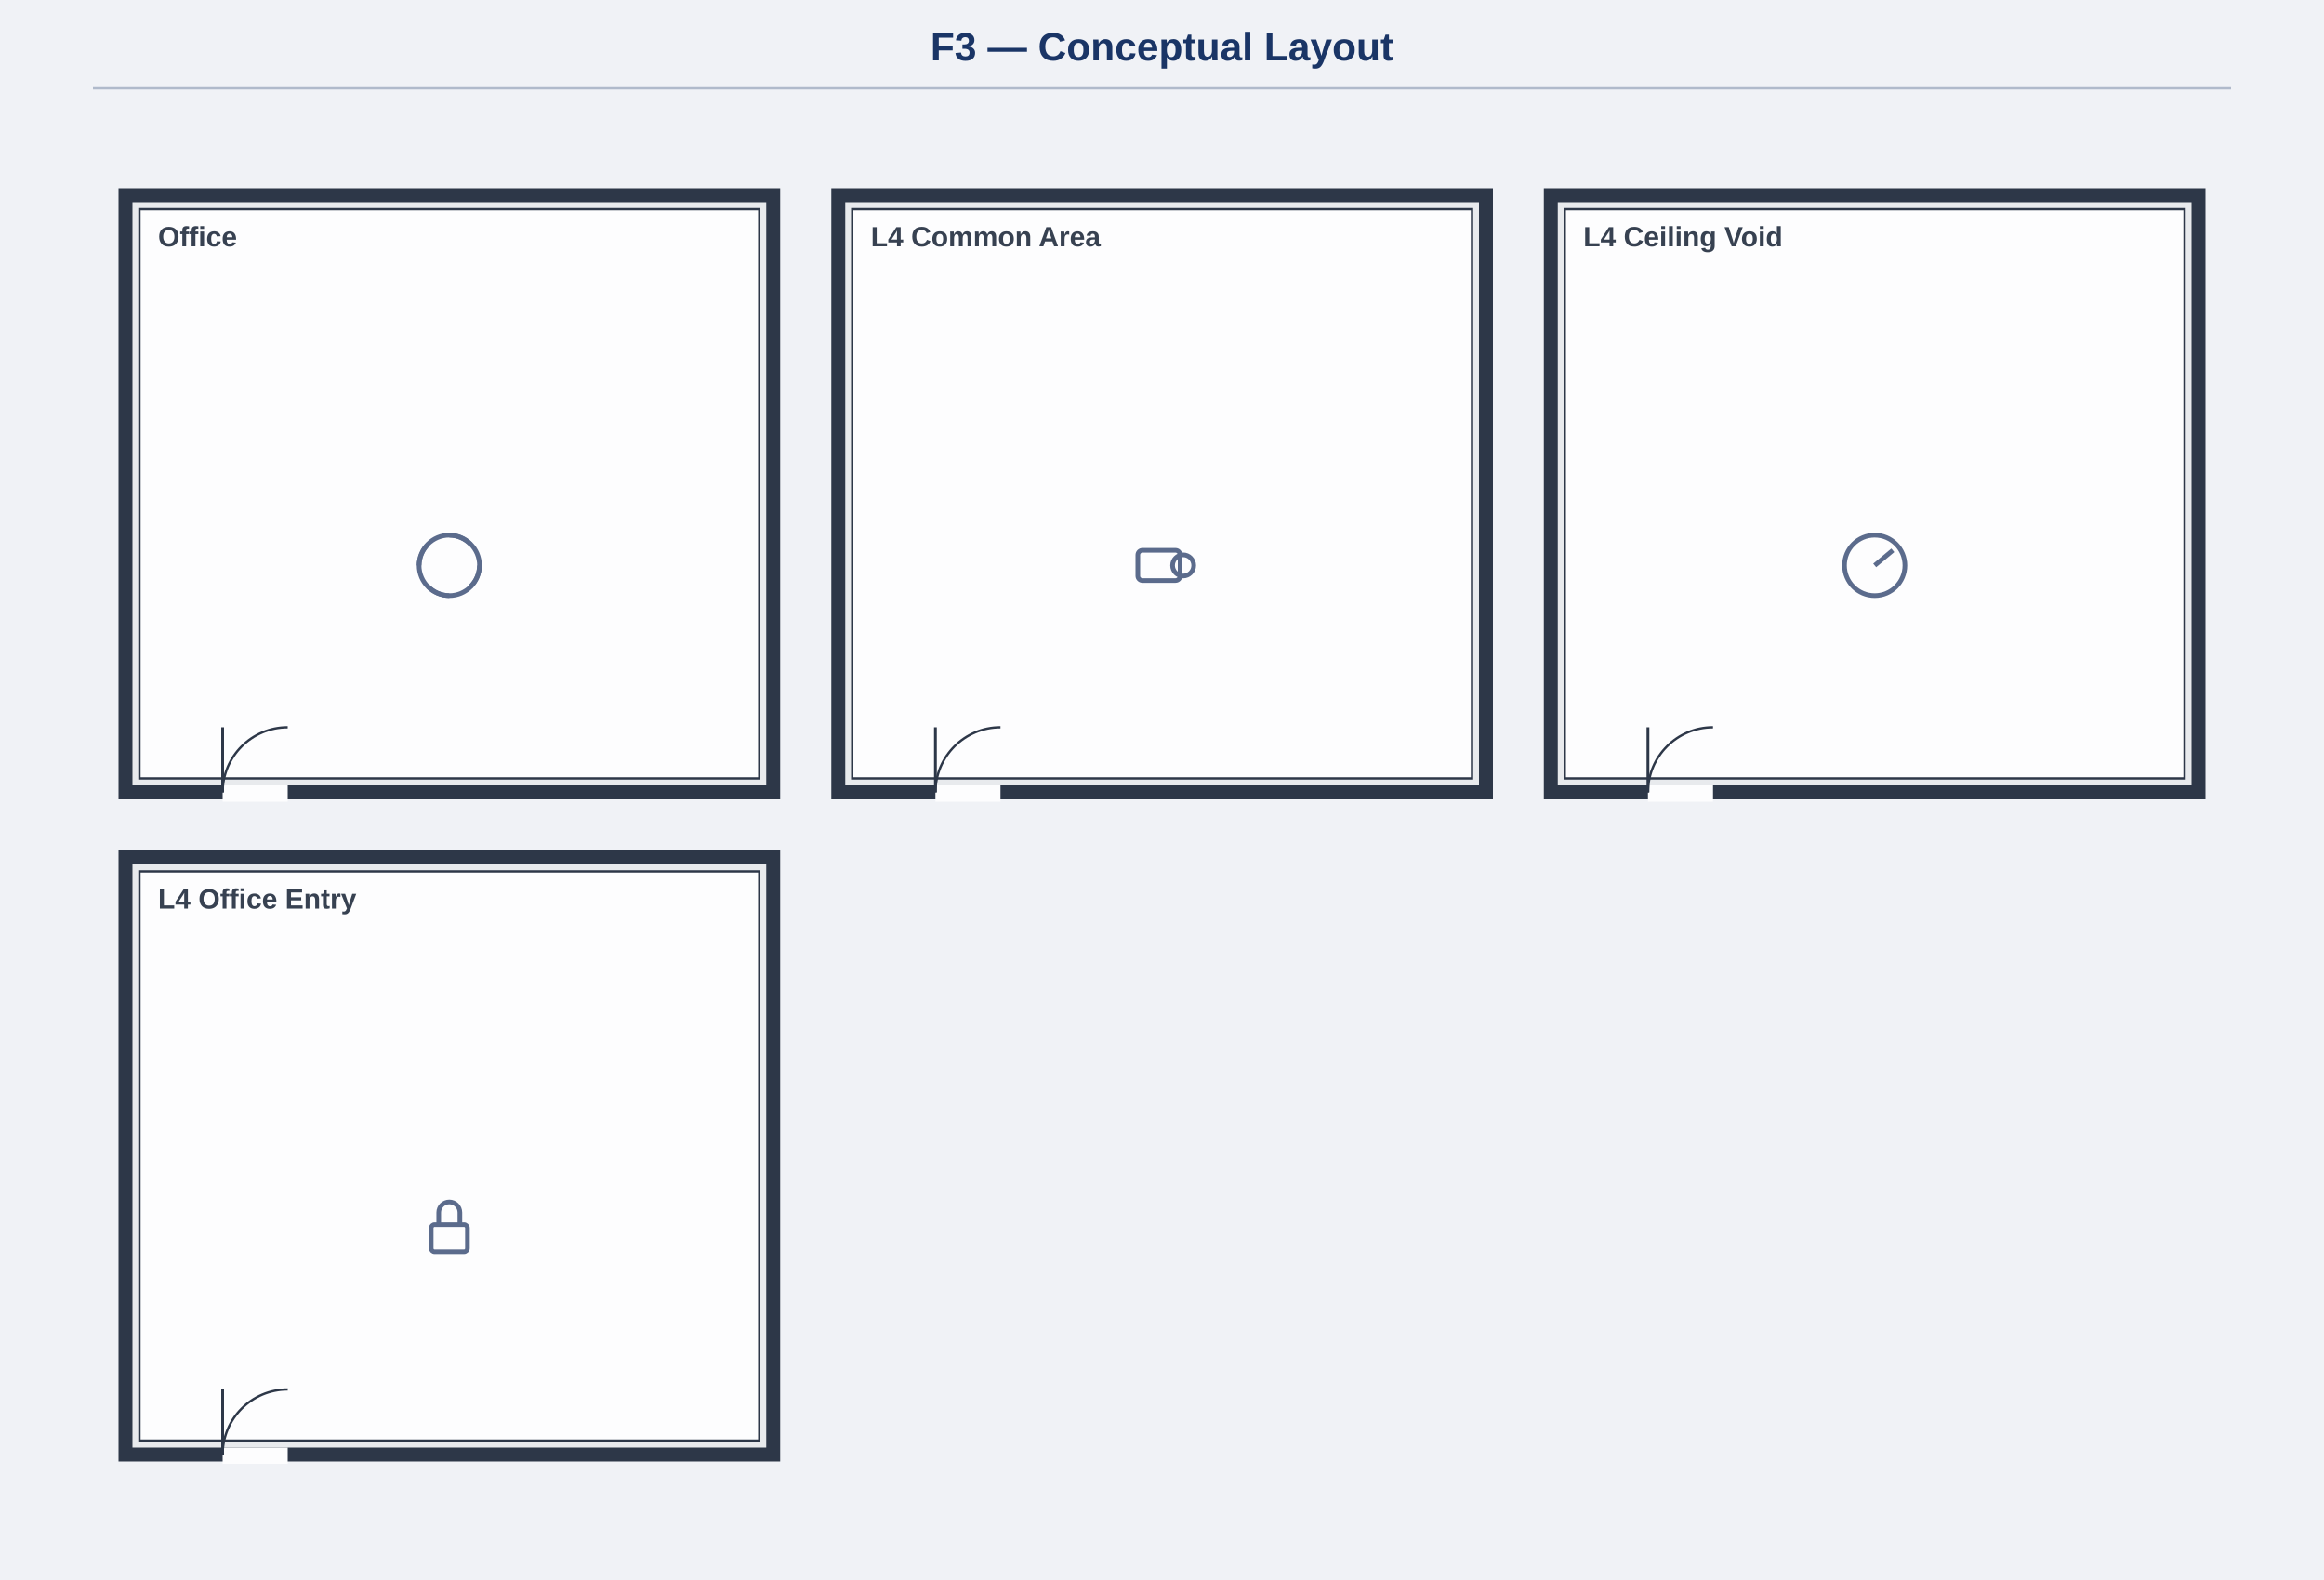
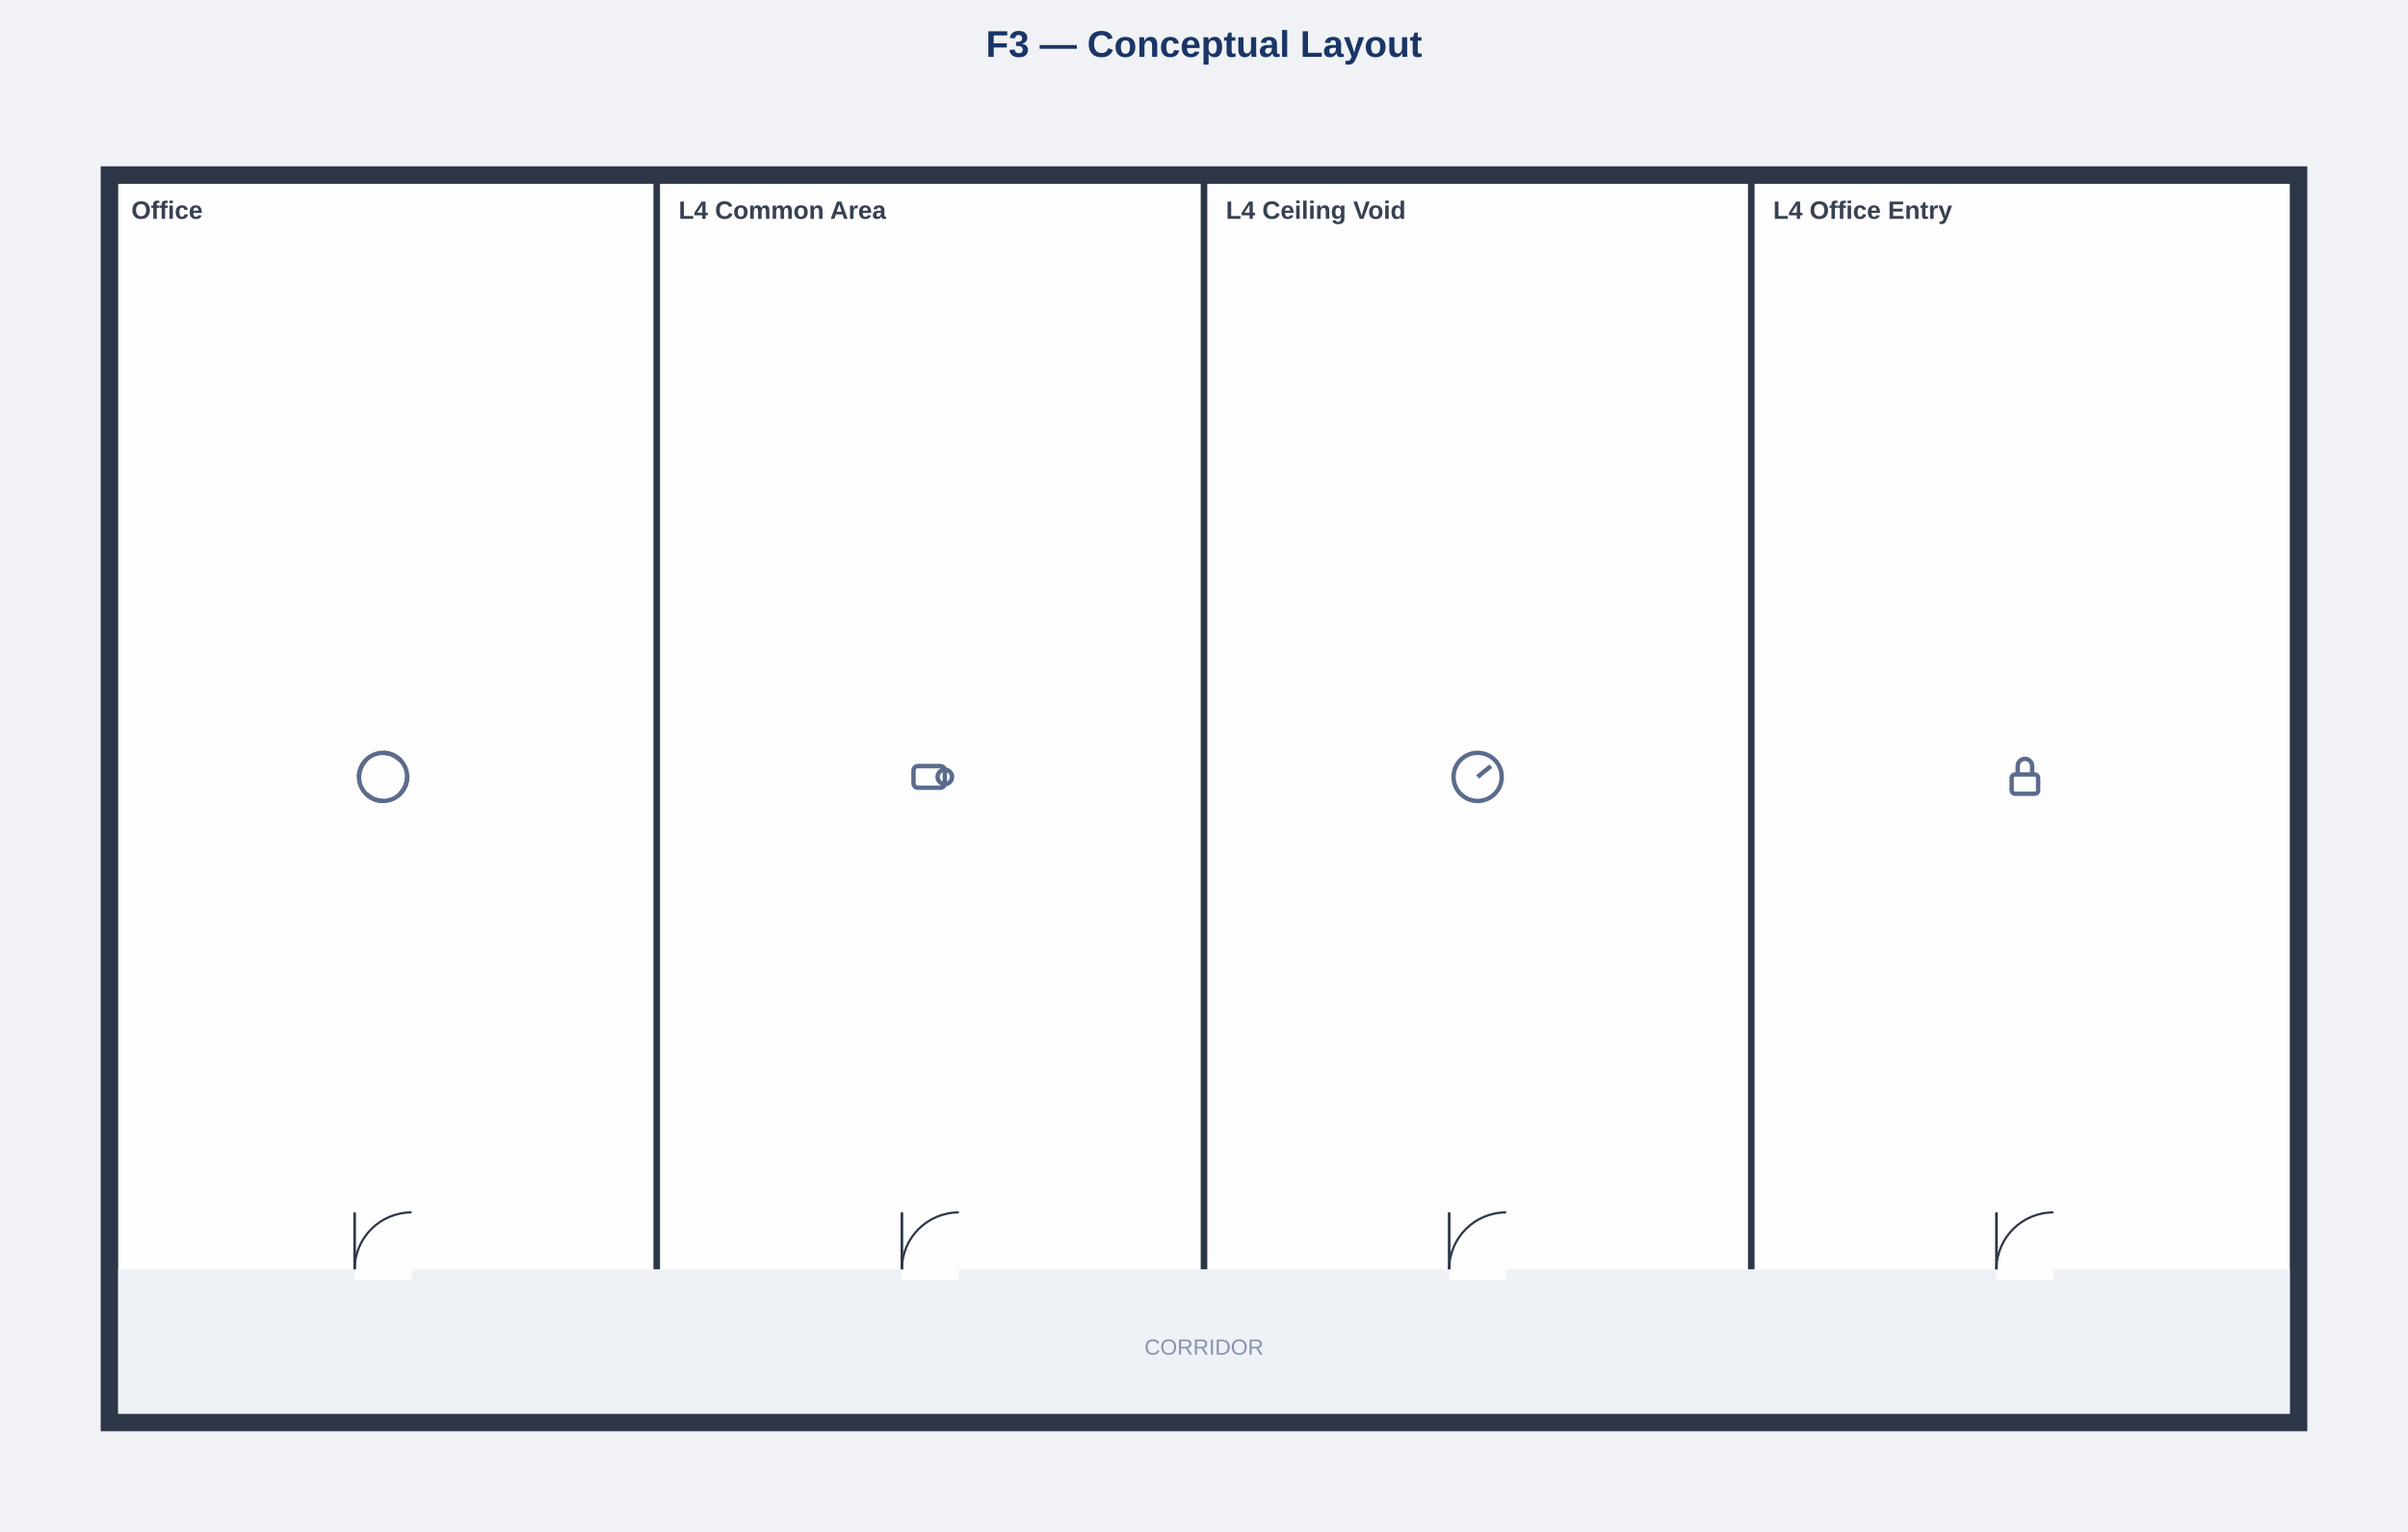
- <svg xmlns="http://www.w3.org/2000/svg" width="1000" height="680" viewBox="0 0 1000 680" font-family="Arial, sans-serif">
-   <rect x="0" y="0" width="1000" height="680" fill="#F0F2F6" />
-   <text x="500.0" y="26" text-anchor="middle" font-size="17" font-weight="bold" fill="#1A3566">F3 — Conceptual Layout</text>
-   <line x1="40" y1="38" x2="960" y2="38" stroke="#1A3566" stroke-width="1" opacity="0.3" />
-   <rect x="54.0" y="84.0" width="278.7" height="257.0" fill="#E8EAED" stroke="#2D3748" stroke-width="6" />
-   <rect x="60.0" y="90.0" width="266.7" height="245.0" fill="#FDFDFE" stroke="#2D3748" stroke-width="1" />
-   <rect x="95.8" y="338.0" width="28.0" height="7" fill="#FDFDFE" />
-   <path d="M95.8,341.0 A28.0,28.0 0 0 1 123.8,313.0" fill="none" stroke="#2D3748" stroke-width="1" />
-   <line x1="95.8" y1="341.0" x2="95.8" y2="313.0" stroke="#2D3748" stroke-width="1.2" />
-   <text x="68.0" y="106.0" font-size="12" font-weight="700" fill="#374151">Office</text>
-   <circle cx="193.333" cy="243.34" r="13" fill="none" stroke="#5B6B8C" stroke-width="2" />
-   <path d="M193.333,230.34 A13,13 0 0 1 202.433,234.24" stroke="#5B6B8C" stroke-width="2" fill="none" />
-   <path d="M206.333,243.34 A13,13 0 0 1 202.433,252.44" stroke="#5B6B8C" stroke-width="2" fill="none" />
-   <path d="M193.333,256.34 A13,13 0 0 1 184.233,252.44" stroke="#5B6B8C" stroke-width="2" fill="none" />
-   <path d="M180.333,243.34 A13,13 0 0 1 184.233,234.24" stroke="#5B6B8C" stroke-width="2" fill="none" />
-   <rect x="360.7" y="84.0" width="278.7" height="257.0" fill="#E8EAED" stroke="#2D3748" stroke-width="6" />
-   <rect x="366.7" y="90.0" width="266.7" height="245.0" fill="#FDFDFE" stroke="#2D3748" stroke-width="1" />
-   <rect x="402.5" y="338.0" width="28.0" height="7" fill="#FDFDFE" />
-   <path d="M402.5,341.0 A28.0,28.0 0 0 1 430.5,313.0" fill="none" stroke="#2D3748" stroke-width="1" />
-   <line x1="402.5" y1="341.0" x2="402.5" y2="313.0" stroke="#2D3748" stroke-width="1.2" />
-   <text x="374.7" y="106.0" font-size="12" font-weight="700" fill="#374151">L4 Common Area</text>
-   <rect x="489.6" y="236.84" width="18.2" height="13" rx="2" fill="none" stroke="#5B6B8C" stroke-width="2" />
-   <circle cx="509.1" cy="243.34" r="4.55" fill="none" stroke="#5B6B8C" stroke-width="2" />
-   <rect x="667.3" y="84.0" width="278.7" height="257.0" fill="#E8EAED" stroke="#2D3748" stroke-width="6" />
-   <rect x="673.3" y="90.0" width="266.7" height="245.0" fill="#FDFDFE" stroke="#2D3748" stroke-width="1" />
-   <rect x="709.1" y="338.0" width="28.0" height="7" fill="#FDFDFE" />
-   <path d="M709.1,341.0 A28.0,28.0 0 0 1 737.1,313.0" fill="none" stroke="#2D3748" stroke-width="1" />
-   <line x1="709.1" y1="341.0" x2="709.1" y2="313.0" stroke="#2D3748" stroke-width="1.2" />
-   <text x="681.3" y="106.0" font-size="12" font-weight="700" fill="#374151">L4 Ceiling Void</text>
-   <circle cx="806.667" cy="243.34" r="13" fill="none" stroke="#5B6B8C" stroke-width="2" />
-   <path d="M806.667,243.34 L814.467,236.84" stroke="#5B6B8C" stroke-width="2" />
-   <rect x="54.0" y="369.0" width="278.7" height="257.0" fill="#E8EAED" stroke="#2D3748" stroke-width="6" />
-   <rect x="60.0" y="375.0" width="266.7" height="245.0" fill="#FDFDFE" stroke="#2D3748" stroke-width="1" />
-   <rect x="95.8" y="623.0" width="28.0" height="7" fill="#FDFDFE" />
-   <path d="M95.8,626.0 A28.0,28.0 0 0 1 123.8,598.0" fill="none" stroke="#2D3748" stroke-width="1" />
-   <line x1="95.8" y1="626.0" x2="95.8" y2="598.0" stroke="#2D3748" stroke-width="1.2" />
-   <text x="68.0" y="391.0" font-size="12" font-weight="700" fill="#374151">L4 Office Entry</text>
-   <rect x="185.533" y="527.04" width="15.6" height="11.7" rx="1.5" fill="none" stroke="#5B6B8C" stroke-width="2" />
-   <path d="M188.783,527.04 L188.783,521.84 A4.55,4.55 0 0 1 197.883,521.84 L197.883,527.04" fill="none" stroke="#5B6B8C" stroke-width="2" />
+ <svg xmlns="http://www.w3.org/2000/svg" width="1100" height="700" viewBox="0 0 1100 700" font-family="Arial, sans-serif">
+   <rect x="0" y="0" width="1100" height="700" fill="#F0F2F6" />
+   <text x="550.0" y="26" text-anchor="middle" font-size="17" font-weight="bold" fill="#1A3566">F3 — Conceptual Layout</text>
+   <rect x="50" y="80" width="1000" height="570" fill="#FDFDFE" stroke="#2D3748" stroke-width="8" />
+   <rect x="54.0" y="580" width="992" height="66.0" fill="#EEF1F5" />
+   <text x="550.0" y="619.0" text-anchor="middle" font-size="10" fill="#5B6B8C" opacity="0.7">CORRIDOR</text>
+   <text x="60.0" y="100" font-size="11.5" font-weight="700" fill="#374151">Office</text>
+   <circle cx="175.0" cy="355.0" r="11" fill="none" stroke="#5B6B8C" stroke-width="2" />
+   <path d="M175.0,344.0 A11,11 0 0 1 182.7,347.3" stroke="#5B6B8C" stroke-width="2" fill="none" />
+   <path d="M186.0,355.0 A11,11 0 0 1 182.7,362.7" stroke="#5B6B8C" stroke-width="2" fill="none" />
+   <path d="M175.0,366.0 A11,11 0 0 1 167.3,362.7" stroke="#5B6B8C" stroke-width="2" fill="none" />
+   <path d="M164.0,355.0 A11,11 0 0 1 167.3,347.3" stroke="#5B6B8C" stroke-width="2" fill="none" />
+   <rect x="162.0" y="577.0" width="26.0" height="8" fill="#FDFDFE" />
+   <path d="M162.0,580.0 A26.0,26.0 0 0 1 188.0,554.0" fill="none" stroke="#2D3748" stroke-width="1" />
+   <line x1="162.0" y1="580.0" x2="162.0" y2="554.0" stroke="#2D3748" stroke-width="1.2" />
+   <line x1="300.0" y1="80" x2="300.0" y2="580" stroke="#2D3748" stroke-width="3" />
+   <text x="310.0" y="100" font-size="11.5" font-weight="700" fill="#374151">L4 Common Area</text>
+   <rect x="417.3" y="350.05" width="14.3" height="9.9" rx="2" fill="none" stroke="#5B6B8C" stroke-width="2" />
+   <circle cx="431.6" cy="355.0" r="3.3" fill="none" stroke="#5B6B8C" stroke-width="2" />
+   <rect x="412.0" y="577.0" width="26.0" height="8" fill="#FDFDFE" />
+   <path d="M412.0,580.0 A26.0,26.0 0 0 1 438.0,554.0" fill="none" stroke="#2D3748" stroke-width="1" />
+   <line x1="412.0" y1="580.0" x2="412.0" y2="554.0" stroke="#2D3748" stroke-width="1.2" />
+   <line x1="550.0" y1="80" x2="550.0" y2="580" stroke="#2D3748" stroke-width="3" />
+   <text x="560.0" y="100" font-size="11.5" font-weight="700" fill="#374151">L4 Ceiling Void</text>
+   <circle cx="675.0" cy="355.0" r="11" fill="none" stroke="#5B6B8C" stroke-width="2" />
+   <path d="M675.0,355.0 L681.05,350.05" stroke="#5B6B8C" stroke-width="2" />
+   <rect x="662.0" y="577.0" width="26.0" height="8" fill="#FDFDFE" />
+   <path d="M662.0,580.0 A26.0,26.0 0 0 1 688.0,554.0" fill="none" stroke="#2D3748" stroke-width="1" />
+   <line x1="662.0" y1="580.0" x2="662.0" y2="554.0" stroke="#2D3748" stroke-width="1.2" />
+   <line x1="800.0" y1="80" x2="800.0" y2="580" stroke="#2D3748" stroke-width="3" />
+   <text x="810.0" y="100" font-size="11.5" font-weight="700" fill="#374151">L4 Office Entry</text>
+   <rect x="918.95" y="353.9" width="12.1" height="8.8" rx="1.5" fill="none" stroke="#5B6B8C" stroke-width="2" />
+   <path d="M921.7,353.9 L921.7,350.05 A3.3,3.3 0 0 1 928.3,350.05 L928.3,353.9" fill="none" stroke="#5B6B8C" stroke-width="2" />
+   <rect x="912.0" y="577.0" width="26.0" height="8" fill="#FDFDFE" />
+   <path d="M912.0,580.0 A26.0,26.0 0 0 1 938.0,554.0" fill="none" stroke="#2D3748" stroke-width="1" />
+   <line x1="912.0" y1="580.0" x2="912.0" y2="554.0" stroke="#2D3748" stroke-width="1.2" />
</svg>
